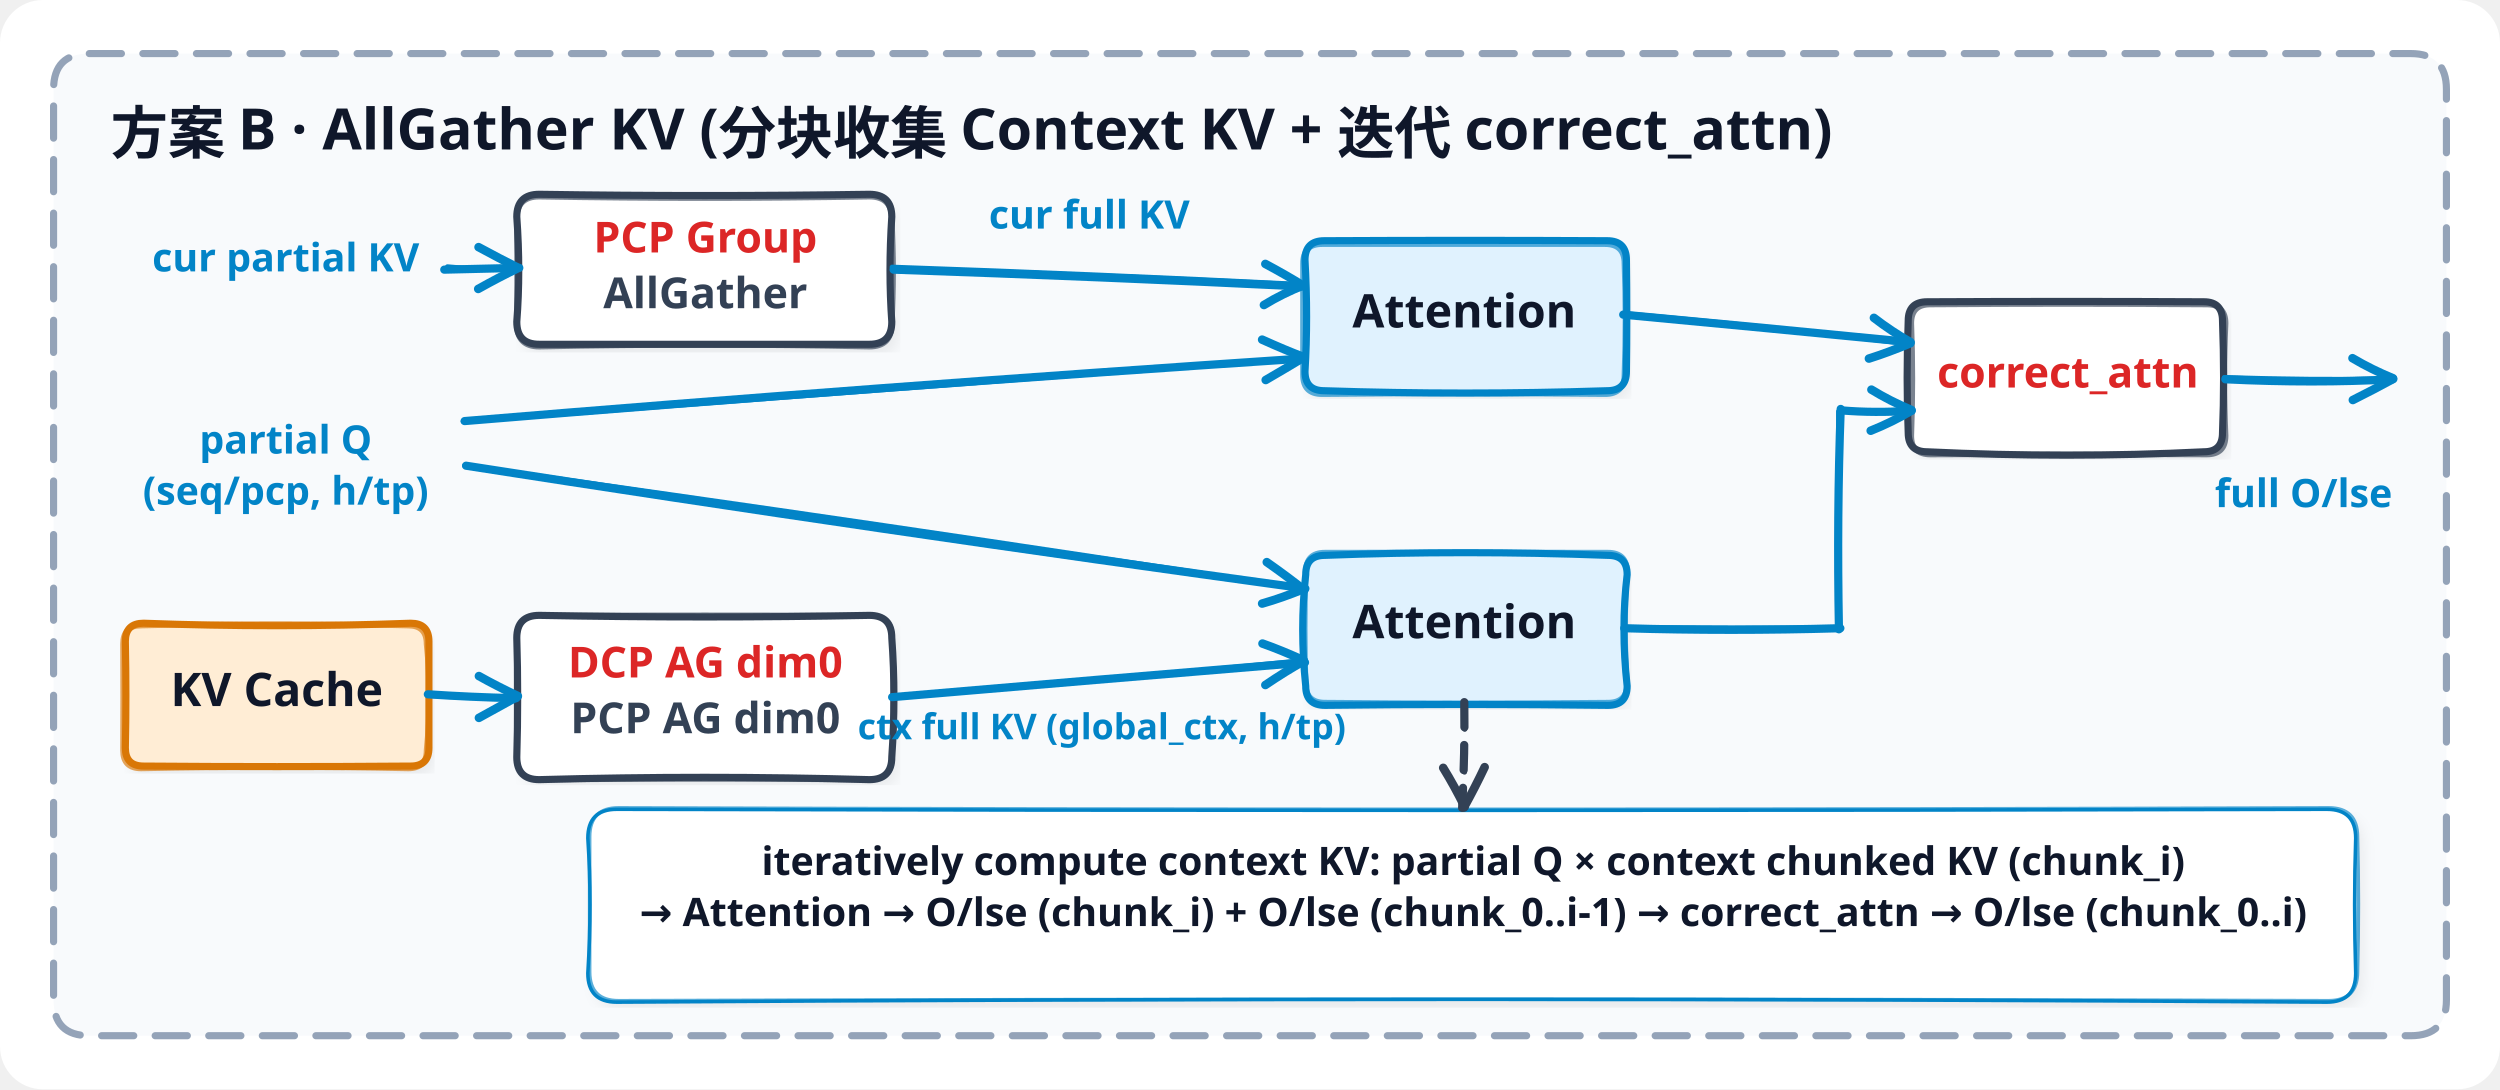
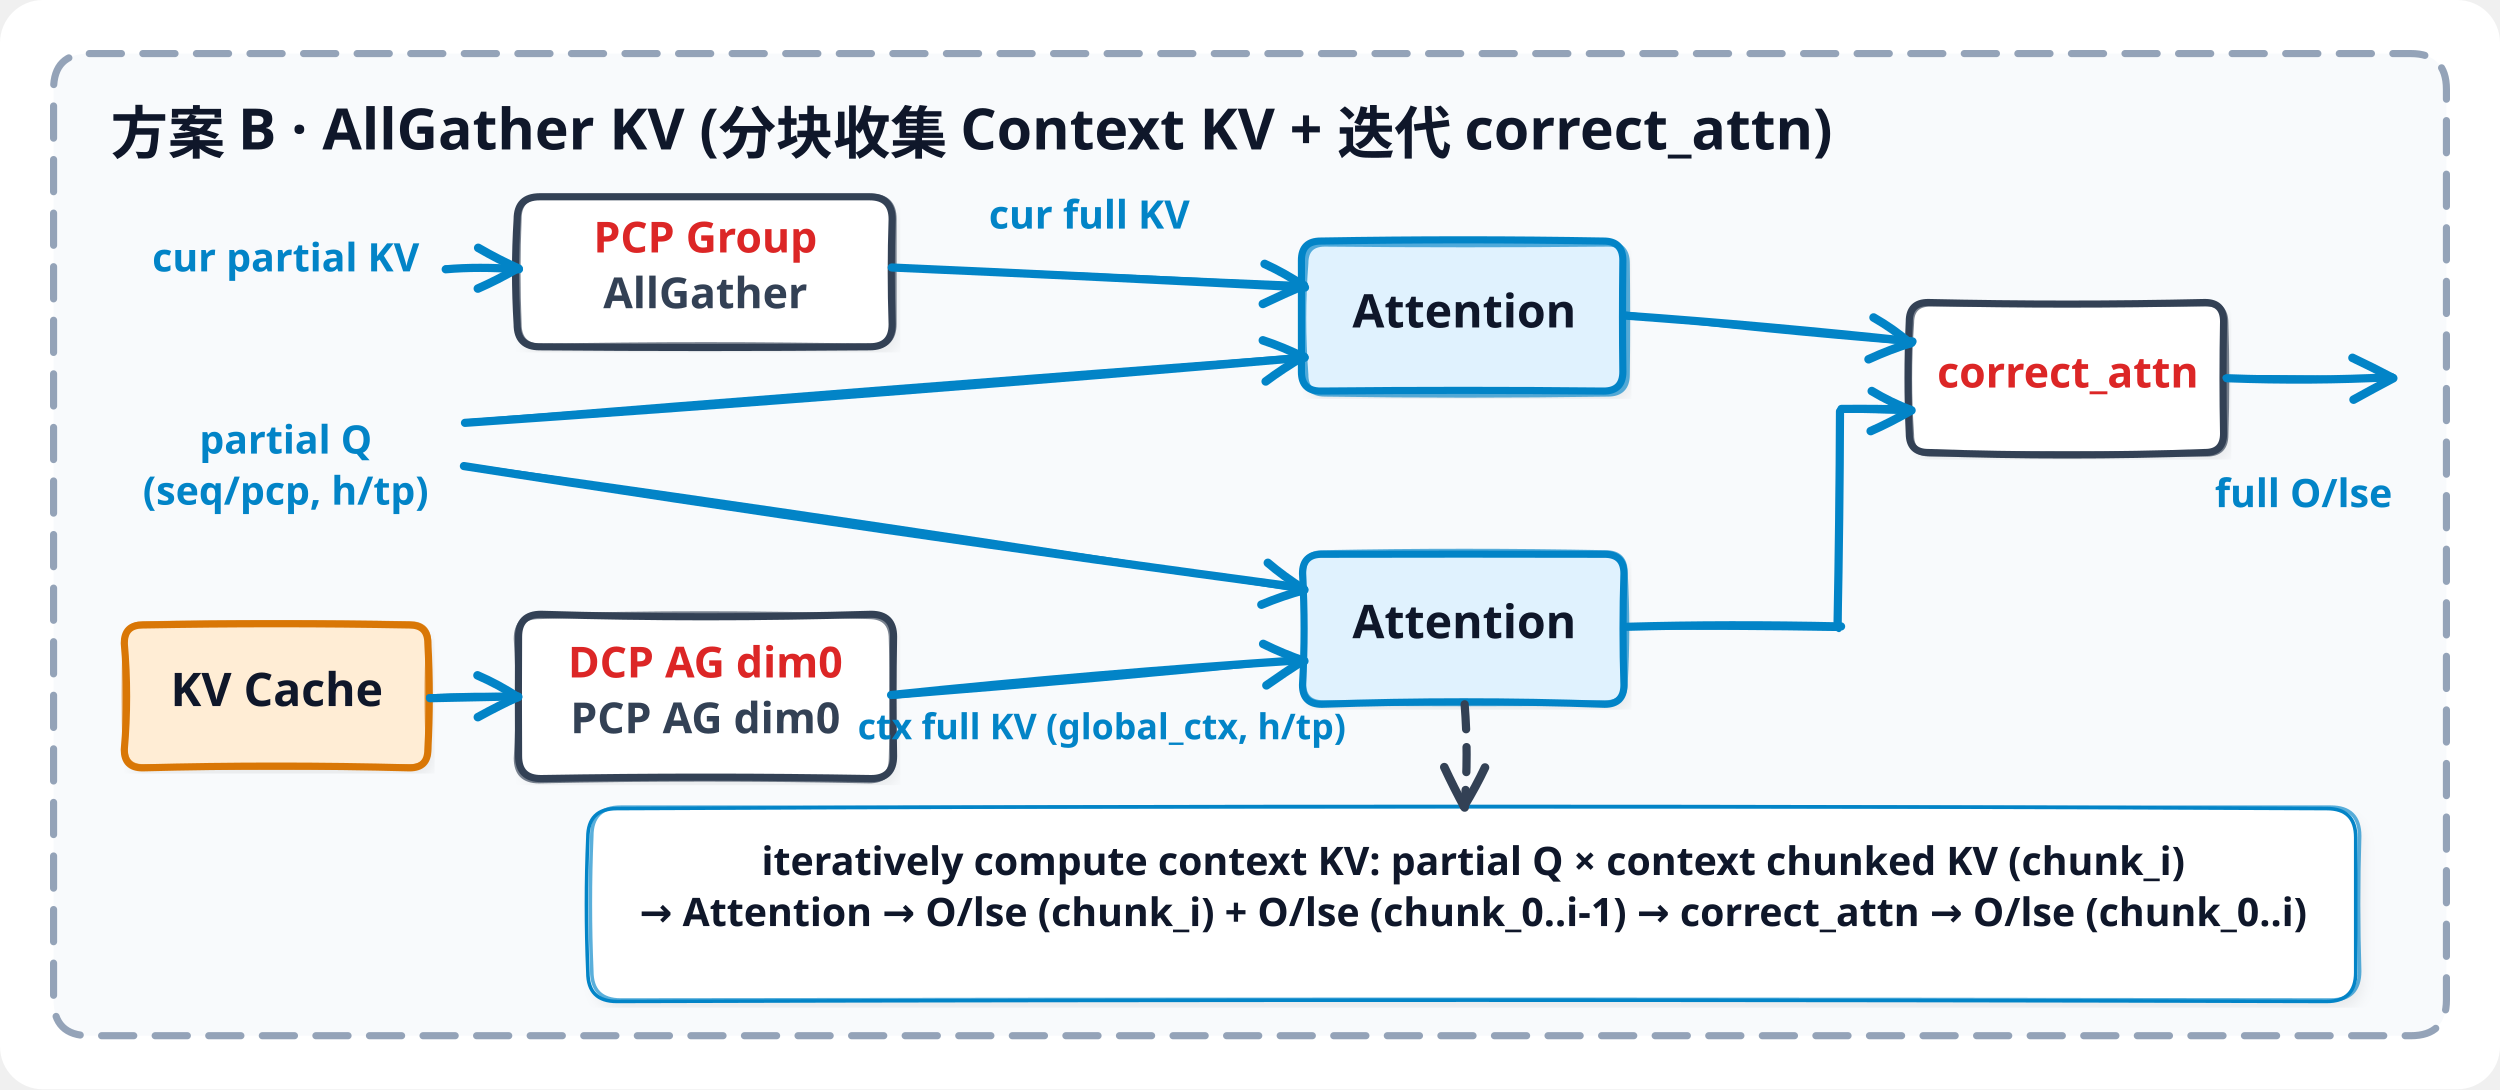
<svg xmlns="http://www.w3.org/2000/svg" viewBox="0 0 700 305" width="700" height="305" font-family="'Comic Sans MS', 'Segoe Print', 'Bradley Hand', 'Chalkboard SE', 'Microsoft YaHei', sans-serif">
  <defs>
    <filter id="paper-shadow" x="-2%" y="-2%" width="104%" height="106%">
      <feDropShadow dx="1.5" dy="2.5" stdDeviation="2" flood-color="#0f172a" flood-opacity="0.07" />
    </filter>
  </defs>
  <rect x="0" y="0" width="700" height="305" fill="#ffffff" rx="12" />
  <path d="M 25.0 15 L 675.0 15 Q 685 15 685 25.0 L 685 280.0 Q 685 290 675.0 290 L 25.0 290 Q 15 290 15 280.0 L 15 25.0 Q 15 15 25.0 15 Z" fill="#f8fafc" stroke="none" />
  <path d="M 25.0 15 L 675.0 15 Q 685 15 685 25.0 L 685 280.0 Q 685 290 675.0 290 L 25.0 290 Q 15 290 15 280.0 L 15 25.0 Q 15 15 25.0 15 Z" fill="none" stroke="#94a3b8" stroke-width="2" stroke-linecap="round" stroke-linejoin="round" opacity="1" stroke-dasharray="9 6" />
  <path d="M 151.3 55 L 243.7 55 Q 250 55 250 61.3 L 250 90.7 Q 250 97 243.7 97 L 151.3 97 Q 145 97 145 90.7 L 145 61.3 Q 145 55 151.3 55 Z" fill="#ffffff" stroke="none" filter="url(#paper-shadow)" />
-   <path d="M 151.0 54.4 Q 197.5 55.1 243.4 54.4 Q 249.7 54.4 249.7 60.7 Q 248.7 76.0 249.7 90.1 Q 249.7 96.4 243.4 96.4 Q 197.5 96.4 151.0 96.4 Q 144.7 96.4 144.7 90.1 Q 145.8 76.0 144.7 60.7 Q 144.7 54.4 151.0 54.4" fill="none" stroke="#334155" stroke-width="2" stroke-linecap="round" stroke-linejoin="round" opacity="1" />
-   <path d="M 151.0 55.1 Q 197.5 55.9 243.4 55.1 Q 249.7 55.1 249.7 61.4 Q 250.5 76.0 249.7 90.8 Q 249.7 97.1 243.4 97.1 Q 197.5 96.1 151.0 97.1 Q 144.7 97.1 144.7 90.8 Q 144.8 76.0 144.7 61.4 Q 144.7 55.1 151.0 55.1" fill="none" stroke="#334155" stroke-width="1.5" stroke-linecap="round" stroke-linejoin="round" opacity="0.65" />
+   <path d="M 151.1 55.1 Q 197.5 55.1 243.5 55.1 Q 249.8 55.1 249.8 61.4 Q 249.3 76.0 249.8 90.8 Q 249.8 97.1 243.5 97.1 Q 197.5 97.5 151.1 97.1 Q 144.8 97.1 144.8 90.8 Q 143.9 76.0 144.8 61.4 Q 144.8 55.1 151.1 55.1" fill="none" stroke="#334155" stroke-width="2" stroke-linecap="round" stroke-linejoin="round" opacity="1" />
+   <path d="M 151.6 55.0 Q 197.5 54.9 244.0 55.0 Q 250.3 55.0 250.3 61.3 Q 250.3 76.0 250.3 90.7 Q 250.3 97.0 244.0 97.0 Q 197.5 96.1 151.6 97.0 Q 145.3 97.0 145.3 90.7 Q 144.7 76.0 145.3 61.3 Q 145.3 55.0 151.6 55.0" fill="none" stroke="#334155" stroke-width="1.5" stroke-linecap="round" stroke-linejoin="round" opacity="0.65" />
  <path d="M 370.4 68 L 449.6 68 Q 455 68 455 73.4 L 455 104.6 Q 455 110 449.6 110 L 370.4 110 Q 365 110 365 104.6 L 365 73.4 Q 365 68 370.4 68 Z" fill="#e0f2fe" stroke="none" filter="url(#paper-shadow)" />
-   <path d="M 370.8 67.4 Q 410.0 67.2 450.0 67.4 Q 455.4 67.4 455.4 72.8 Q 455.6 89.0 455.4 104.0 Q 455.4 109.4 450.0 109.4 Q 410.0 110.7 370.8 109.4 Q 365.4 109.4 365.4 104.0 Q 366.3 89.0 365.4 72.8 Q 365.4 67.4 370.8 67.4" fill="none" stroke="#0284c7" stroke-width="2" stroke-linecap="round" stroke-linejoin="round" opacity="1" />
-   <path d="M 370.2 68.4 Q 410.0 68.4 449.4 68.4 Q 454.8 68.4 454.8 73.8 Q 455.4 89.0 454.8 105.0 Q 454.8 110.4 449.4 110.4 Q 410.0 110.0 370.2 110.4 Q 364.8 110.4 364.8 105.0 Q 364.8 89.0 364.8 73.8 Q 364.8 68.4 370.2 68.4" fill="none" stroke="#0284c7" stroke-width="1.5" stroke-linecap="round" stroke-linejoin="round" opacity="0.65" />
+   <path d="M 369.8 67.5 Q 410.0 66.8 449.0 67.5 Q 454.4 67.5 454.4 72.9 Q 454.2 89.0 454.4 104.1 Q 454.4 109.5 449.0 109.5 Q 410.0 109.1 369.8 109.5 Q 364.4 109.5 364.4 104.1 Q 364.4 89.0 364.4 72.9 Q 364.4 67.5 369.8 67.5" fill="none" stroke="#0284c7" stroke-width="2" stroke-linecap="round" stroke-linejoin="round" opacity="1" />
+   <path d="M 371.0 68.3 Q 410.0 68.7 450.2 68.3 Q 455.6 68.3 455.6 73.7 Q 455.8 89.0 455.6 104.9 Q 455.6 110.3 450.2 110.3 Q 410.0 110.9 371.0 110.3 Q 365.6 110.3 365.6 104.9 Q 364.4 89.0 365.6 73.7 Q 365.6 68.3 371.0 68.3" fill="none" stroke="#0284c7" stroke-width="1.5" stroke-linecap="round" stroke-linejoin="round" opacity="0.65" />
  <path d="M 40.1 175 L 114.9 175 Q 120 175 120 180.1 L 120 209.9 Q 120 215 114.9 215 L 40.1 215 Q 35 215 35 209.9 L 35 180.1 Q 35 175 40.1 175 Z" fill="#ffedd5" stroke="none" filter="url(#paper-shadow)" />
-   <path d="M 40.2 174.5 Q 77.5 175.9 115.0 174.5 Q 120.1 174.5 120.1 179.6 Q 120.1 195.0 120.1 209.4 Q 120.1 214.5 115.0 214.5 Q 77.5 214.8 40.2 214.5 Q 35.1 214.5 35.1 209.4 Q 35.4 195.0 35.1 179.6 Q 35.1 174.5 40.2 174.5" fill="none" stroke="#d97706" stroke-width="2" stroke-linecap="round" stroke-linejoin="round" opacity="1" />
-   <path d="M 39.5 175.2 Q 77.5 174.2 114.3 175.2 Q 119.4 175.2 119.4 180.3 Q 120.9 195.0 119.4 210.1 Q 119.4 215.2 114.3 215.2 Q 77.5 214.4 39.5 215.2 Q 34.4 215.2 34.4 210.1 Q 34.5 195.0 34.4 180.3 Q 34.4 175.2 39.5 175.2" fill="none" stroke="#d97706" stroke-width="1.5" stroke-linecap="round" stroke-linejoin="round" opacity="0.65" />
+   <path d="M 39.9 175.0 Q 77.5 174.3 114.7 175.0 Q 119.8 175.0 119.8 180.1 Q 120.6 195.0 119.8 209.9 Q 119.8 215.0 114.7 215.0 Q 77.5 214.0 39.9 215.0 Q 34.8 215.0 34.8 209.9 Q 36.1 195.0 34.8 180.1 Q 34.8 175.0 39.9 175.0" fill="none" stroke="#d97706" stroke-width="2" stroke-linecap="round" stroke-linejoin="round" opacity="1" />
+   <path d="M 40.1 174.7 Q 77.5 174.0 114.9 174.7 Q 120.0 174.7 120.0 179.8 Q 119.2 195.0 120.0 209.6 Q 120.0 214.7 114.9 214.7 Q 77.5 215.0 40.1 214.7 Q 35.0 214.7 35.0 209.6 Q 34.6 195.0 35.0 179.8 Q 35.0 174.7 40.1 174.7" fill="none" stroke="#d97706" stroke-width="1.5" stroke-linecap="round" stroke-linejoin="round" opacity="0.65" />
  <path d="M 151.3 172 L 243.7 172 Q 250 172 250 178.3 L 250 211.7 Q 250 218 243.7 218 L 151.3 218 Q 145 218 145 211.7 L 145 178.3 Q 145 172 151.3 172 Z" fill="#ffffff" stroke="none" filter="url(#paper-shadow)" />
-   <path d="M 151.0 172.3 Q 197.5 173.2 243.4 172.3 Q 249.7 172.3 249.7 178.6 Q 250.9 195.0 249.7 212.0 Q 249.7 218.3 243.4 218.3 Q 197.5 217.0 151.0 218.3 Q 144.7 218.3 144.7 212.0 Q 145.2 195.0 144.7 178.6 Q 144.7 172.3 151.0 172.3" fill="none" stroke="#334155" stroke-width="2" stroke-linecap="round" stroke-linejoin="round" opacity="1" />
-   <path d="M 151.1 172.3 Q 197.5 172.2 243.5 172.3 Q 249.8 172.3 249.8 178.6 Q 250.4 195.0 249.8 212.0 Q 249.8 218.3 243.5 218.3 Q 197.5 218.0 151.1 218.3 Q 144.8 218.3 144.8 212.0 Q 144.4 195.0 144.8 178.6 Q 144.8 172.3 151.1 172.3" fill="none" stroke="#334155" stroke-width="1.5" stroke-linecap="round" stroke-linejoin="round" opacity="0.65" />
+   <path d="M 151.5 172.0 Q 197.5 173.4 243.9 172.0 Q 250.2 172.0 250.2 178.3 Q 249.9 195.0 250.2 211.7 Q 250.2 218.0 243.9 218.0 Q 197.5 217.2 151.5 218.0 Q 145.2 218.0 145.2 211.7 Q 145.1 195.0 145.2 178.3 Q 145.2 172.0 151.5 172.0" fill="none" stroke="#334155" stroke-width="2" stroke-linecap="round" stroke-linejoin="round" opacity="1" />
+   <path d="M 150.9 172.6 Q 197.5 171.2 243.3 172.6 Q 249.6 172.6 249.6 178.9 Q 250.2 195.0 249.6 212.3 Q 249.6 218.6 243.3 218.6 Q 197.5 217.6 150.9 218.6 Q 144.6 218.6 144.6 212.3 Q 145.6 195.0 144.6 178.9 Q 144.6 172.6 150.9 172.6" fill="none" stroke="#334155" stroke-width="1.5" stroke-linecap="round" stroke-linejoin="round" opacity="0.65" />
  <path d="M 370.4 155 L 449.6 155 Q 455 155 455 160.4 L 455 191.6 Q 455 197 449.6 197 L 370.4 197 Q 365 197 365 191.6 L 365 160.4 Q 365 155 370.4 155 Z" fill="#e0f2fe" stroke="none" filter="url(#paper-shadow)" />
-   <path d="M 371.0 155.5 Q 410.0 154.0 450.2 155.5 Q 455.6 155.5 455.6 160.9 Q 453.8 176.0 455.6 192.1 Q 455.6 197.5 450.2 197.5 Q 410.0 197.0 371.0 197.5 Q 365.6 197.5 365.6 192.1 Q 363.9 176.0 365.6 160.9 Q 365.6 155.5 371.0 155.5" fill="none" stroke="#0284c7" stroke-width="2" stroke-linecap="round" stroke-linejoin="round" opacity="1" />
-   <path d="M 371.0 154.7 Q 410.0 154.6 450.2 154.7 Q 455.6 154.7 455.6 160.1 Q 454.5 176.0 455.6 191.3 Q 455.6 196.7 450.2 196.7 Q 410.0 197.1 371.0 196.7 Q 365.6 196.7 365.6 191.3 Q 365.1 176.0 365.6 160.1 Q 365.6 154.7 371.0 154.7" fill="none" stroke="#0284c7" stroke-width="1.5" stroke-linecap="round" stroke-linejoin="round" opacity="0.65" />
+   <path d="M 370.1 155.2 Q 410.0 155.1 449.3 155.2 Q 454.7 155.2 454.7 160.6 Q 454.2 176.0 454.7 191.8 Q 454.7 197.2 449.3 197.2 Q 410.0 195.8 370.1 197.2 Q 364.7 197.2 364.7 191.8 Q 365.6 176.0 364.7 160.6 Q 364.7 155.2 370.1 155.2" fill="none" stroke="#0284c7" stroke-width="2" stroke-linecap="round" stroke-linejoin="round" opacity="1" />
+   <path d="M 370.4 154.8 Q 410.0 154.0 449.6 154.8 Q 455.0 154.8 455.0 160.2 Q 455.9 176.0 455.0 191.4 Q 455.0 196.8 449.6 196.8 Q 410.0 197.2 370.4 196.8 Q 365.0 196.8 365.0 191.4 Q 365.2 176.0 365.0 160.2 Q 365.0 154.8 370.4 154.8" fill="none" stroke="#0284c7" stroke-width="1.5" stroke-linecap="round" stroke-linejoin="round" opacity="0.65" />
  <path d="M 540.28 85 L 617.72 85 Q 623 85 623 90.28 L 623 121.72 Q 623 127 617.72 127 L 540.28 127 Q 535 127 535 121.72 L 535 90.28 Q 535 85 540.28 85 Z" fill="#ffffff" stroke="none" filter="url(#paper-shadow)" />
-   <path d="M 539.6 84.5 Q 579.0 84.3 617.1 84.5 Q 622.3 84.5 622.3 89.8 Q 622.9 106.0 622.3 121.2 Q 622.3 126.5 617.1 126.5 Q 579.0 128.4 539.6 126.5 Q 534.3 126.5 534.3 121.2 Q 533.7 106.0 534.3 89.8 Q 534.3 84.5 539.6 84.5" fill="none" stroke="#334155" stroke-width="2" stroke-linecap="round" stroke-linejoin="round" opacity="1" />
-   <path d="M 540.5 85.3 Q 579.0 85.0 617.9 85.3 Q 623.2 85.3 623.2 90.5 Q 622.5 106.0 623.2 122.0 Q 623.2 127.3 617.9 127.3 Q 579.0 127.1 540.5 127.3 Q 535.2 127.3 535.2 122.0 Q 535.8 106.0 535.2 90.5 Q 535.2 85.3 540.5 85.3" fill="none" stroke="#334155" stroke-width="1.5" stroke-linecap="round" stroke-linejoin="round" opacity="0.65" />
+   <path d="M 539.9 84.7 Q 579.0 85.6 617.4 84.7 Q 622.6 84.7 622.6 90.0 Q 622.3 106.0 622.6 121.4 Q 622.6 126.7 617.4 126.7 Q 579.0 128.1 539.9 126.7 Q 534.6 126.7 534.6 121.4 Q 533.9 106.0 534.6 90.0 Q 534.6 84.7 539.9 84.7" fill="none" stroke="#334155" stroke-width="2" stroke-linecap="round" stroke-linejoin="round" opacity="1" />
+   <path d="M 540.5 85.1 Q 579.0 85.2 617.9 85.1 Q 623.2 85.1 623.2 90.4 Q 623.7 106.0 623.2 121.8 Q 623.2 127.1 617.9 127.1 Q 579.0 127.0 540.5 127.1 Q 535.2 127.1 535.2 121.8 Q 534.1 106.0 535.2 90.4 Q 535.2 85.1 540.5 85.1" fill="none" stroke="#334155" stroke-width="1.5" stroke-linecap="round" stroke-linejoin="round" opacity="0.65" />
  <path d="M 173.1 226 L 651.9 226 Q 660 226 660 234.1 L 660 271.9 Q 660 280 651.9 280 L 173.1 280 Q 165 280 165 271.9 L 165 234.1 Q 165 226 173.1 226 Z" fill="#ffffff" stroke="none" filter="url(#paper-shadow)" />
-   <path d="M 172.7 226.6 Q 412.5 227.2 651.5 226.6 Q 659.6 226.6 659.6 234.7 Q 659.0 253.0 659.6 272.5 Q 659.6 280.6 651.5 280.6 Q 412.5 279.0 172.7 280.6 Q 164.6 280.6 164.6 272.5 Q 165.8 253.0 164.6 234.7 Q 164.6 226.6 172.7 226.6" fill="none" stroke="#0284c7" stroke-width="1" stroke-linecap="round" stroke-linejoin="round" opacity="1" />
-   <path d="M 173.2 226.2 Q 412.5 227.0 652.0 226.2 Q 660.1 226.2 660.1 234.3 Q 660.6 253.0 660.1 272.1 Q 660.1 280.2 652.0 280.2 Q 412.5 279.4 173.2 280.2 Q 165.1 280.2 165.1 272.1 Q 165.1 253.0 165.1 234.3 Q 165.1 226.2 173.2 226.2" fill="none" stroke="#0284c7" stroke-width="1.0" stroke-linecap="round" stroke-linejoin="round" opacity="0.65" />
-   <path d="M 124.4 75.5 Q 133.5 75.3 145.4 75.0" fill="none" stroke="#0284c7" stroke-width="2.3" stroke-linecap="round" />
-   <path d="M 125.3 74.7 Q 135.6 75.7 145.3 74.8" fill="none" stroke="#0284c7" stroke-width="1.4" stroke-linecap="round" />
-   <path d="M 144.9 74.9 Q 140.1 72.5 134.0 69.2" fill="none" stroke="#0284c7" stroke-width="2.4" stroke-linecap="round" />
-   <path d="M 144.8 75.2 Q 139.8 77.6 133.9 80.9" fill="none" stroke="#0284c7" stroke-width="2.4" stroke-linecap="round" />
-   <path d="M 250.2 75.5 Q 308.8 77.5 364.5 80.2" fill="none" stroke="#0284c7" stroke-width="2.3" stroke-linecap="round" />
-   <path d="M 249.8 74.8 Q 307.7 76.8 365.3 79.7" fill="none" stroke="#0284c7" stroke-width="1.4" stroke-linecap="round" />
-   <path d="M 365.1 80.1 Q 360.1 77.0 354.3 73.9" fill="none" stroke="#0284c7" stroke-width="2.4" stroke-linecap="round" />
-   <path d="M 365.2 79.8 Q 359.1 82.2 353.9 85.4" fill="none" stroke="#0284c7" stroke-width="2.4" stroke-linecap="round" />
-   <path d="M 130.1 117.9 Q 247.2 108.2 364.6 100.4" fill="none" stroke="#0284c7" stroke-width="2.3" stroke-linecap="round" />
-   <path d="M 129.7 118.0 Q 247.6 109.1 365.4 100.2" fill="none" stroke="#0284c7" stroke-width="1.4" stroke-linecap="round" />
-   <path d="M 365.1 100.0 Q 359.8 98.0 353.4 95.1" fill="none" stroke="#0284c7" stroke-width="2.4" stroke-linecap="round" />
-   <path d="M 365.2 100.0 Q 359.4 103.5 354.4 106.4" fill="none" stroke="#0284c7" stroke-width="2.4" stroke-linecap="round" />
-   <path d="M 130.5 130.4 Q 246.6 148.5 365.5 164.8" fill="none" stroke="#0284c7" stroke-width="2.3" stroke-linecap="round" />
-   <path d="M 130.1 130.4 Q 247.6 146.7 365.0 164.9" fill="none" stroke="#0284c7" stroke-width="1.4" stroke-linecap="round" />
-   <path d="M 365.2 165.2 Q 360.0 161.1 354.7 157.4" fill="none" stroke="#0284c7" stroke-width="2.4" stroke-linecap="round" />
-   <path d="M 365.1 164.9 Q 359.0 167.4 353.4 169.0" fill="none" stroke="#0284c7" stroke-width="2.4" stroke-linecap="round" />
-   <path d="M 119.8 194.4 Q 131.6 195.2 144.5 195.5" fill="none" stroke="#0284c7" stroke-width="2.3" stroke-linecap="round" />
-   <path d="M 119.9 194.7 Q 131.7 195.6 145.3 194.8" fill="none" stroke="#0284c7" stroke-width="1.4" stroke-linecap="round" />
-   <path d="M 145.0 194.9 Q 138.9 192.0 134.1 189.3" fill="none" stroke="#0284c7" stroke-width="2.4" stroke-linecap="round" />
-   <path d="M 144.8 195.1 Q 139.4 198.1 134.1 201.0" fill="none" stroke="#0284c7" stroke-width="2.4" stroke-linecap="round" />
-   <path d="M 249.8 195.2 Q 306.0 190.4 365.4 185.5" fill="none" stroke="#0284c7" stroke-width="2.3" stroke-linecap="round" />
-   <path d="M 249.7 195.0 Q 307.5 190.7 365.3 184.9" fill="none" stroke="#0284c7" stroke-width="1.4" stroke-linecap="round" />
-   <path d="M 365.0 184.9 Q 358.9 182.1 353.5 180.2" fill="none" stroke="#0284c7" stroke-width="2.4" stroke-linecap="round" />
-   <path d="M 365.1 185.1 Q 359.9 188.0 354.3 191.8" fill="none" stroke="#0284c7" stroke-width="2.4" stroke-linecap="round" />
-   <path d="M 454.5 88.1 Q 494.2 91.8 534.9 95.8" fill="none" stroke="#0284c7" stroke-width="2.3" stroke-linecap="round" />
-   <path d="M 454.7 87.8 Q 495.8 91.4 535.1 96.4" fill="none" stroke="#0284c7" stroke-width="1.4" stroke-linecap="round" />
-   <path d="M 534.9 95.8 Q 529.5 92.7 524.7 89.0" fill="none" stroke="#0284c7" stroke-width="2.4" stroke-linecap="round" />
-   <path d="M 534.9 96.1 Q 528.7 98.7 523.3 100.4" fill="none" stroke="#0284c7" stroke-width="2.4" stroke-linecap="round" />
-   <path d="M 454.8 175.9 Q 484.4 176.8 515.3 175.9" fill="none" stroke="#0284c7" stroke-width="2.3" stroke-linecap="round" />
-   <path d="M 454.9 175.7 Q 484.4 175.9 515.0 175.8" fill="none" stroke="#0284c7" stroke-width="1.4" stroke-linecap="round" />
-   <path d="M 514.9 176.2 Q 514.3 144.1 515.4 114.5" fill="none" stroke="#0284c7" stroke-width="2.3" stroke-linecap="round" />
-   <path d="M 515.0 175.7 Q 514.8 144.8 514.8 115.2" fill="none" stroke="#0284c7" stroke-width="1.4" stroke-linecap="round" />
-   <path d="M 515.6 114.9 Q 524.8 115.7 535.3 115.0" fill="none" stroke="#0284c7" stroke-width="2.3" stroke-linecap="round" />
-   <path d="M 515.2 115.3 Q 524.9 115.2 535.3 114.7" fill="none" stroke="#0284c7" stroke-width="1.4" stroke-linecap="round" />
-   <path d="M 535.2 114.8 Q 529.2 112.3 524.0 109.1" fill="none" stroke="#0284c7" stroke-width="2.4" stroke-linecap="round" />
-   <path d="M 535.0 115.1 Q 529.8 118.2 523.8 120.6" fill="none" stroke="#0284c7" stroke-width="2.4" stroke-linecap="round" />
-   <path d="M 410.0 196.6 Q 410.2 210.5 409.4 226.2" fill="none" stroke="#334155" stroke-width="2.3" stroke-linecap="round" stroke-dasharray="7 5" />
-   <path d="M 410.0 197.2 Q 410.4 211.4 409.8 226.2" fill="none" stroke="#334155" stroke-width="1.4" stroke-linecap="round" stroke-dasharray="7 5" />
-   <path d="M 409.9 226.1 Q 413.1 220.3 415.7 214.8" fill="none" stroke="#334155" stroke-width="2.4" stroke-linecap="round" />
-   <path d="M 410.1 225.9 Q 407.3 220.2 404.1 215.0" fill="none" stroke="#334155" stroke-width="2.4" stroke-linecap="round" />
-   <path d="M 623.1 106.2 Q 647.9 107.4 669.9 106.2" fill="none" stroke="#0284c7" stroke-width="2.3" stroke-linecap="round" />
-   <path d="M 622.8 105.7 Q 647.0 106.5 670.0 106.1" fill="none" stroke="#0284c7" stroke-width="1.4" stroke-linecap="round" />
-   <path d="M 670.0 105.9 Q 664.1 103.5 658.7 100.3" fill="none" stroke="#0284c7" stroke-width="2.4" stroke-linecap="round" />
-   <path d="M 670.1 106.1 Q 664.8 109.0 658.8 112.0" fill="none" stroke="#0284c7" stroke-width="2.4" stroke-linecap="round" />
+   <path d="M 172.7 226.4 Q 412.5 225.2 651.5 226.4 Q 659.6 226.4 659.6 234.5 Q 659.6 253.0 659.6 272.3 Q 659.6 280.4 651.5 280.4 Q 412.5 279.7 172.7 280.4 Q 164.6 280.4 164.6 272.3 Q 163.8 253.0 164.6 234.5 Q 164.6 226.4 172.7 226.4" fill="none" stroke="#0284c7" stroke-width="1" stroke-linecap="round" stroke-linejoin="round" opacity="1" />
+   <path d="M 173.8 226.0 Q 412.5 225.9 652.6 226.0 Q 660.7 226.0 660.7 234.1 Q 660.1 253.0 660.7 271.9 Q 660.7 280.0 652.6 280.0 Q 412.5 279.6 173.8 280.0 Q 165.7 280.0 165.7 271.9 Q 164.9 253.0 165.7 234.1 Q 165.7 226.0 173.8 226.0" fill="none" stroke="#0284c7" stroke-width="1.0" stroke-linecap="round" stroke-linejoin="round" opacity="0.65" />
+   <path d="M 124.8 75.4 Q 133.9 74.6 145.3 75.4" fill="none" stroke="#0284c7" stroke-width="2.3" stroke-linecap="round" />
+   <path d="M 124.8 75.0 Q 135.0 75.5 145.0 75.3" fill="none" stroke="#0284c7" stroke-width="1.4" stroke-linecap="round" />
+   <path d="M 145.2 75.2 Q 139.6 72.7 133.9 69.4" fill="none" stroke="#0284c7" stroke-width="2.4" stroke-linecap="round" />
+   <path d="M 144.8 75.2 Q 139.3 78.4 133.8 80.8" fill="none" stroke="#0284c7" stroke-width="2.4" stroke-linecap="round" />
+   <path d="M 249.7 74.9 Q 308.8 77.5 365.4 80.5" fill="none" stroke="#0284c7" stroke-width="2.3" stroke-linecap="round" />
+   <path d="M 250.1 74.7 Q 307.7 77.3 365.2 79.7" fill="none" stroke="#0284c7" stroke-width="1.4" stroke-linecap="round" />
+   <path d="M 365.0 80.0 Q 359.6 76.4 354.1 73.9" fill="none" stroke="#0284c7" stroke-width="2.4" stroke-linecap="round" />
+   <path d="M 365.1 79.9 Q 359.7 82.2 353.6 85.1" fill="none" stroke="#0284c7" stroke-width="2.4" stroke-linecap="round" />
+   <path d="M 130.2 118.4 Q 248.0 110.3 365.3 100.1" fill="none" stroke="#0284c7" stroke-width="2.3" stroke-linecap="round" />
+   <path d="M 130.3 118.1 Q 247.8 108.6 364.9 99.8" fill="none" stroke="#0284c7" stroke-width="1.4" stroke-linecap="round" />
+   <path d="M 365.2 100.1 Q 359.4 97.2 353.6 95.3" fill="none" stroke="#0284c7" stroke-width="2.4" stroke-linecap="round" />
+   <path d="M 365.0 99.8 Q 359.2 103.2 354.4 106.8" fill="none" stroke="#0284c7" stroke-width="2.4" stroke-linecap="round" />
+   <path d="M 129.9 130.5 Q 248.0 149.0 364.8 164.6" fill="none" stroke="#0284c7" stroke-width="2.3" stroke-linecap="round" />
+   <path d="M 129.8 130.3 Q 247.4 146.6 364.9 165.3" fill="none" stroke="#0284c7" stroke-width="1.4" stroke-linecap="round" />
+   <path d="M 365.1 165.0 Q 359.3 161.3 355.0 157.6" fill="none" stroke="#0284c7" stroke-width="2.4" stroke-linecap="round" />
+   <path d="M 365.2 165.2 Q 359.2 166.8 353.2 169.3" fill="none" stroke="#0284c7" stroke-width="2.4" stroke-linecap="round" />
+   <path d="M 120.4 195.5 Q 133.9 195.2 144.6 195.0" fill="none" stroke="#0284c7" stroke-width="2.3" stroke-linecap="round" />
+   <path d="M 120.0 195.1 Q 132.6 194.4 145.3 194.8" fill="none" stroke="#0284c7" stroke-width="1.4" stroke-linecap="round" />
+   <path d="M 145.0 195.2 Q 139.5 191.6 133.7 189.1" fill="none" stroke="#0284c7" stroke-width="2.4" stroke-linecap="round" />
+   <path d="M 145.1 195.1 Q 139.8 197.5 133.8 200.8" fill="none" stroke="#0284c7" stroke-width="2.4" stroke-linecap="round" />
+   <path d="M 249.5 194.6 Q 306.3 188.7 364.8 184.8" fill="none" stroke="#0284c7" stroke-width="2.3" stroke-linecap="round" />
+   <path d="M 250.3 195.0 Q 308.4 190.4 364.8 184.7" fill="none" stroke="#0284c7" stroke-width="1.4" stroke-linecap="round" />
+   <path d="M 365.2 185.1 Q 359.4 183.1 353.7 180.3" fill="none" stroke="#0284c7" stroke-width="2.4" stroke-linecap="round" />
+   <path d="M 365.0 184.9 Q 359.7 188.3 354.6 191.9" fill="none" stroke="#0284c7" stroke-width="2.4" stroke-linecap="round" />
+   <path d="M 455.4 88.4 Q 494.4 91.2 535.5 95.6" fill="none" stroke="#0284c7" stroke-width="2.3" stroke-linecap="round" />
+   <path d="M 454.9 87.9 Q 494.2 92.7 534.9 95.9" fill="none" stroke="#0284c7" stroke-width="1.4" stroke-linecap="round" />
+   <path d="M 534.8 96.1 Q 530.2 92.1 524.6 88.9" fill="none" stroke="#0284c7" stroke-width="2.4" stroke-linecap="round" />
+   <path d="M 535.2 96.0 Q 529.3 97.8 523.2 100.6" fill="none" stroke="#0284c7" stroke-width="2.4" stroke-linecap="round" />
+   <path d="M 455.6 175.5 Q 483.6 174.7 515.5 175.4" fill="none" stroke="#0284c7" stroke-width="2.3" stroke-linecap="round" />
+   <path d="M 455.2 175.7 Q 485.1 175.5 514.9 176.0" fill="none" stroke="#0284c7" stroke-width="1.4" stroke-linecap="round" />
+   <path d="M 514.5 175.6 Q 515.1 144.7 515.2 115.2" fill="none" stroke="#0284c7" stroke-width="2.3" stroke-linecap="round" />
+   <path d="M 514.9 176.3 Q 514.5 145.9 515.0 114.9" fill="none" stroke="#0284c7" stroke-width="1.4" stroke-linecap="round" />
+   <path d="M 515.6 114.5 Q 526.0 114.4 534.7 114.7" fill="none" stroke="#0284c7" stroke-width="2.3" stroke-linecap="round" />
+   <path d="M 515.3 114.8 Q 525.3 115.0 535.0 115.3" fill="none" stroke="#0284c7" stroke-width="1.4" stroke-linecap="round" />
+   <path d="M 535.2 114.9 Q 529.2 112.6 524.1 109.5" fill="none" stroke="#0284c7" stroke-width="2.4" stroke-linecap="round" />
+   <path d="M 535.0 115.0 Q 529.1 118.4 523.8 120.7" fill="none" stroke="#0284c7" stroke-width="2.4" stroke-linecap="round" />
+   <path d="M 410.1 197.2 Q 411.2 211.1 410.1 225.5" fill="none" stroke="#334155" stroke-width="2.3" stroke-linecap="round" stroke-dasharray="7 5" />
+   <path d="M 410.0 197.0 Q 410.9 212.0 409.8 226.0" fill="none" stroke="#334155" stroke-width="1.4" stroke-linecap="round" stroke-dasharray="7 5" />
+   <path d="M 409.9 225.8 Q 413.3 220.2 415.8 214.9" fill="none" stroke="#334155" stroke-width="2.4" stroke-linecap="round" />
+   <path d="M 410.1 226.1 Q 407.1 220.6 404.4 214.8" fill="none" stroke="#334155" stroke-width="2.4" stroke-linecap="round" />
+   <path d="M 623.5 105.9 Q 647.1 106.8 669.6 105.6" fill="none" stroke="#0284c7" stroke-width="2.3" stroke-linecap="round" />
+   <path d="M 623.0 105.7 Q 647.1 105.6 669.8 106.3" fill="none" stroke="#0284c7" stroke-width="1.4" stroke-linecap="round" />
+   <path d="M 669.9 105.8 Q 664.0 102.7 658.7 100.2" fill="none" stroke="#0284c7" stroke-width="2.4" stroke-linecap="round" />
+   <path d="M 670.1 105.9 Q 664.6 108.8 659.0 111.9" fill="none" stroke="#0284c7" stroke-width="2.4" stroke-linecap="round" />
  <text x="31.0" y="43.0" font-size="16" font-weight="700" fill="#0f172a" text-anchor="start">方案 B · AllGather KV (分块收集 Context KV + 迭代 correct_attn)</text>
  <text x="197.5" y="70.7" font-size="12" font-weight="700" fill="#dc2626" text-anchor="middle">PCP Group</text>
  <text x="197.5" y="86.3" font-size="12" font-weight="600" fill="#334155" text-anchor="middle">AllGather</text>
  <text x="410.0" y="91.7" font-size="13" font-weight="700" fill="#0f172a" text-anchor="middle">Attention</text>
  <text x="77.5" y="197.7" font-size="13" font-weight="700" fill="#0f172a" text-anchor="middle">KV Cache</text>
  <text x="197.5" y="189.7" font-size="12" font-weight="700" fill="#dc2626" text-anchor="middle">DCP AG dim0</text>
  <text x="197.5" y="205.3" font-size="12" font-weight="600" fill="#334155" text-anchor="middle">PCP AG dim0</text>
  <text x="410.0" y="178.7" font-size="13" font-weight="700" fill="#0f172a" text-anchor="middle">Attention</text>
  <text x="579.0" y="108.5" font-size="12" font-weight="700" fill="#dc2626" text-anchor="middle">correct_attn</text>
  <text x="412.5" y="245.0" font-size="11" font-weight="600" fill="#0f172a" text-anchor="middle">iteratively compute context KV:  partial Q × context chunked KV (chunk_i)</text>
  <text x="412.5" y="259.3" font-size="11" font-weight="600" fill="#0f172a" text-anchor="middle">→ Attention → O/lse (chunk_i) + O/lse (chunk_0..i-1) → correct_attn → O/lse (chunk_0..i)</text>
  <text x="80.0" y="76.0" font-size="11" font-weight="600" fill="#0284c7" text-anchor="middle">cur partial KV</text>
  <text x="305.0" y="64.0" font-size="11" font-weight="600" fill="#0284c7" text-anchor="middle">cur full KV</text>
  <text x="80.0" y="127.0" font-size="11" font-weight="600" fill="#0284c7" text-anchor="middle">partial Q</text>
  <text x="80.0" y="141.3" font-size="11" font-weight="600" fill="#0284c7" text-anchor="middle">(seq/pcp, h/tp)</text>
  <text x="308.5" y="207.0" font-size="10" font-weight="600" fill="#0284c7" text-anchor="middle">ctx full KV (global_ctx, h/tp)</text>
  <text x="645.0" y="142.0" font-size="11" font-weight="600" fill="#0284c7" text-anchor="middle">full O/lse</text>
</svg>
